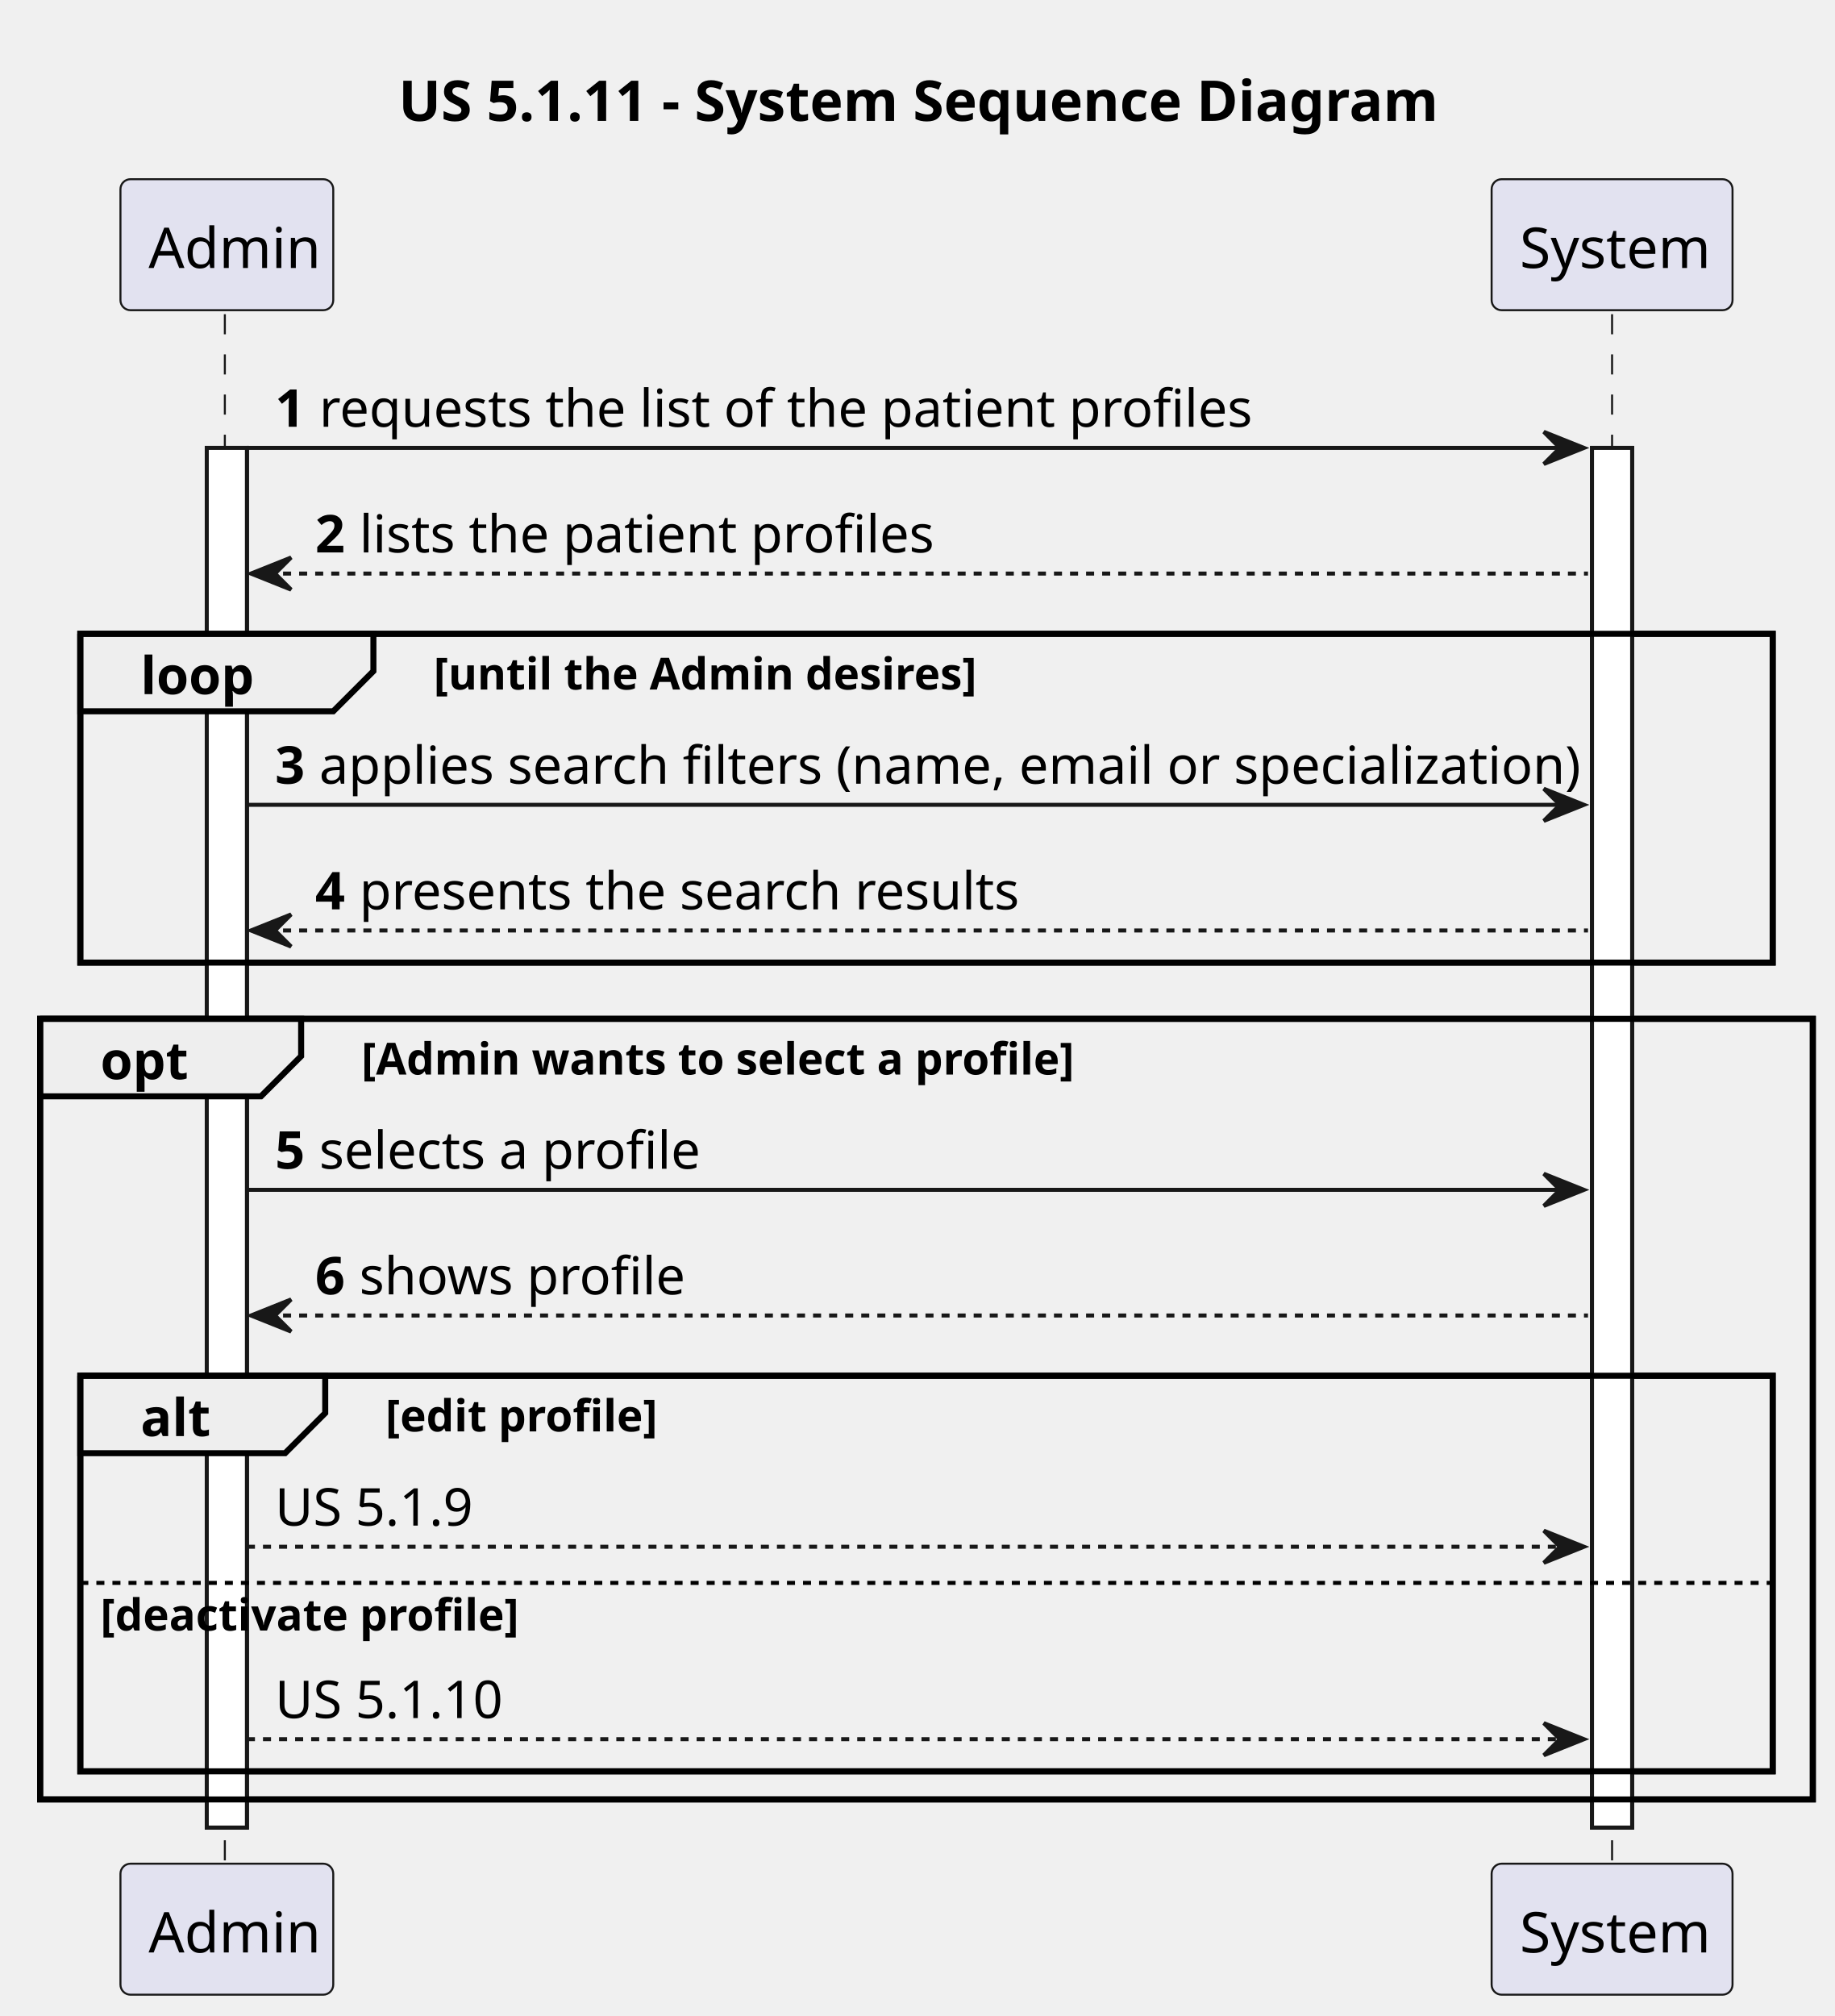
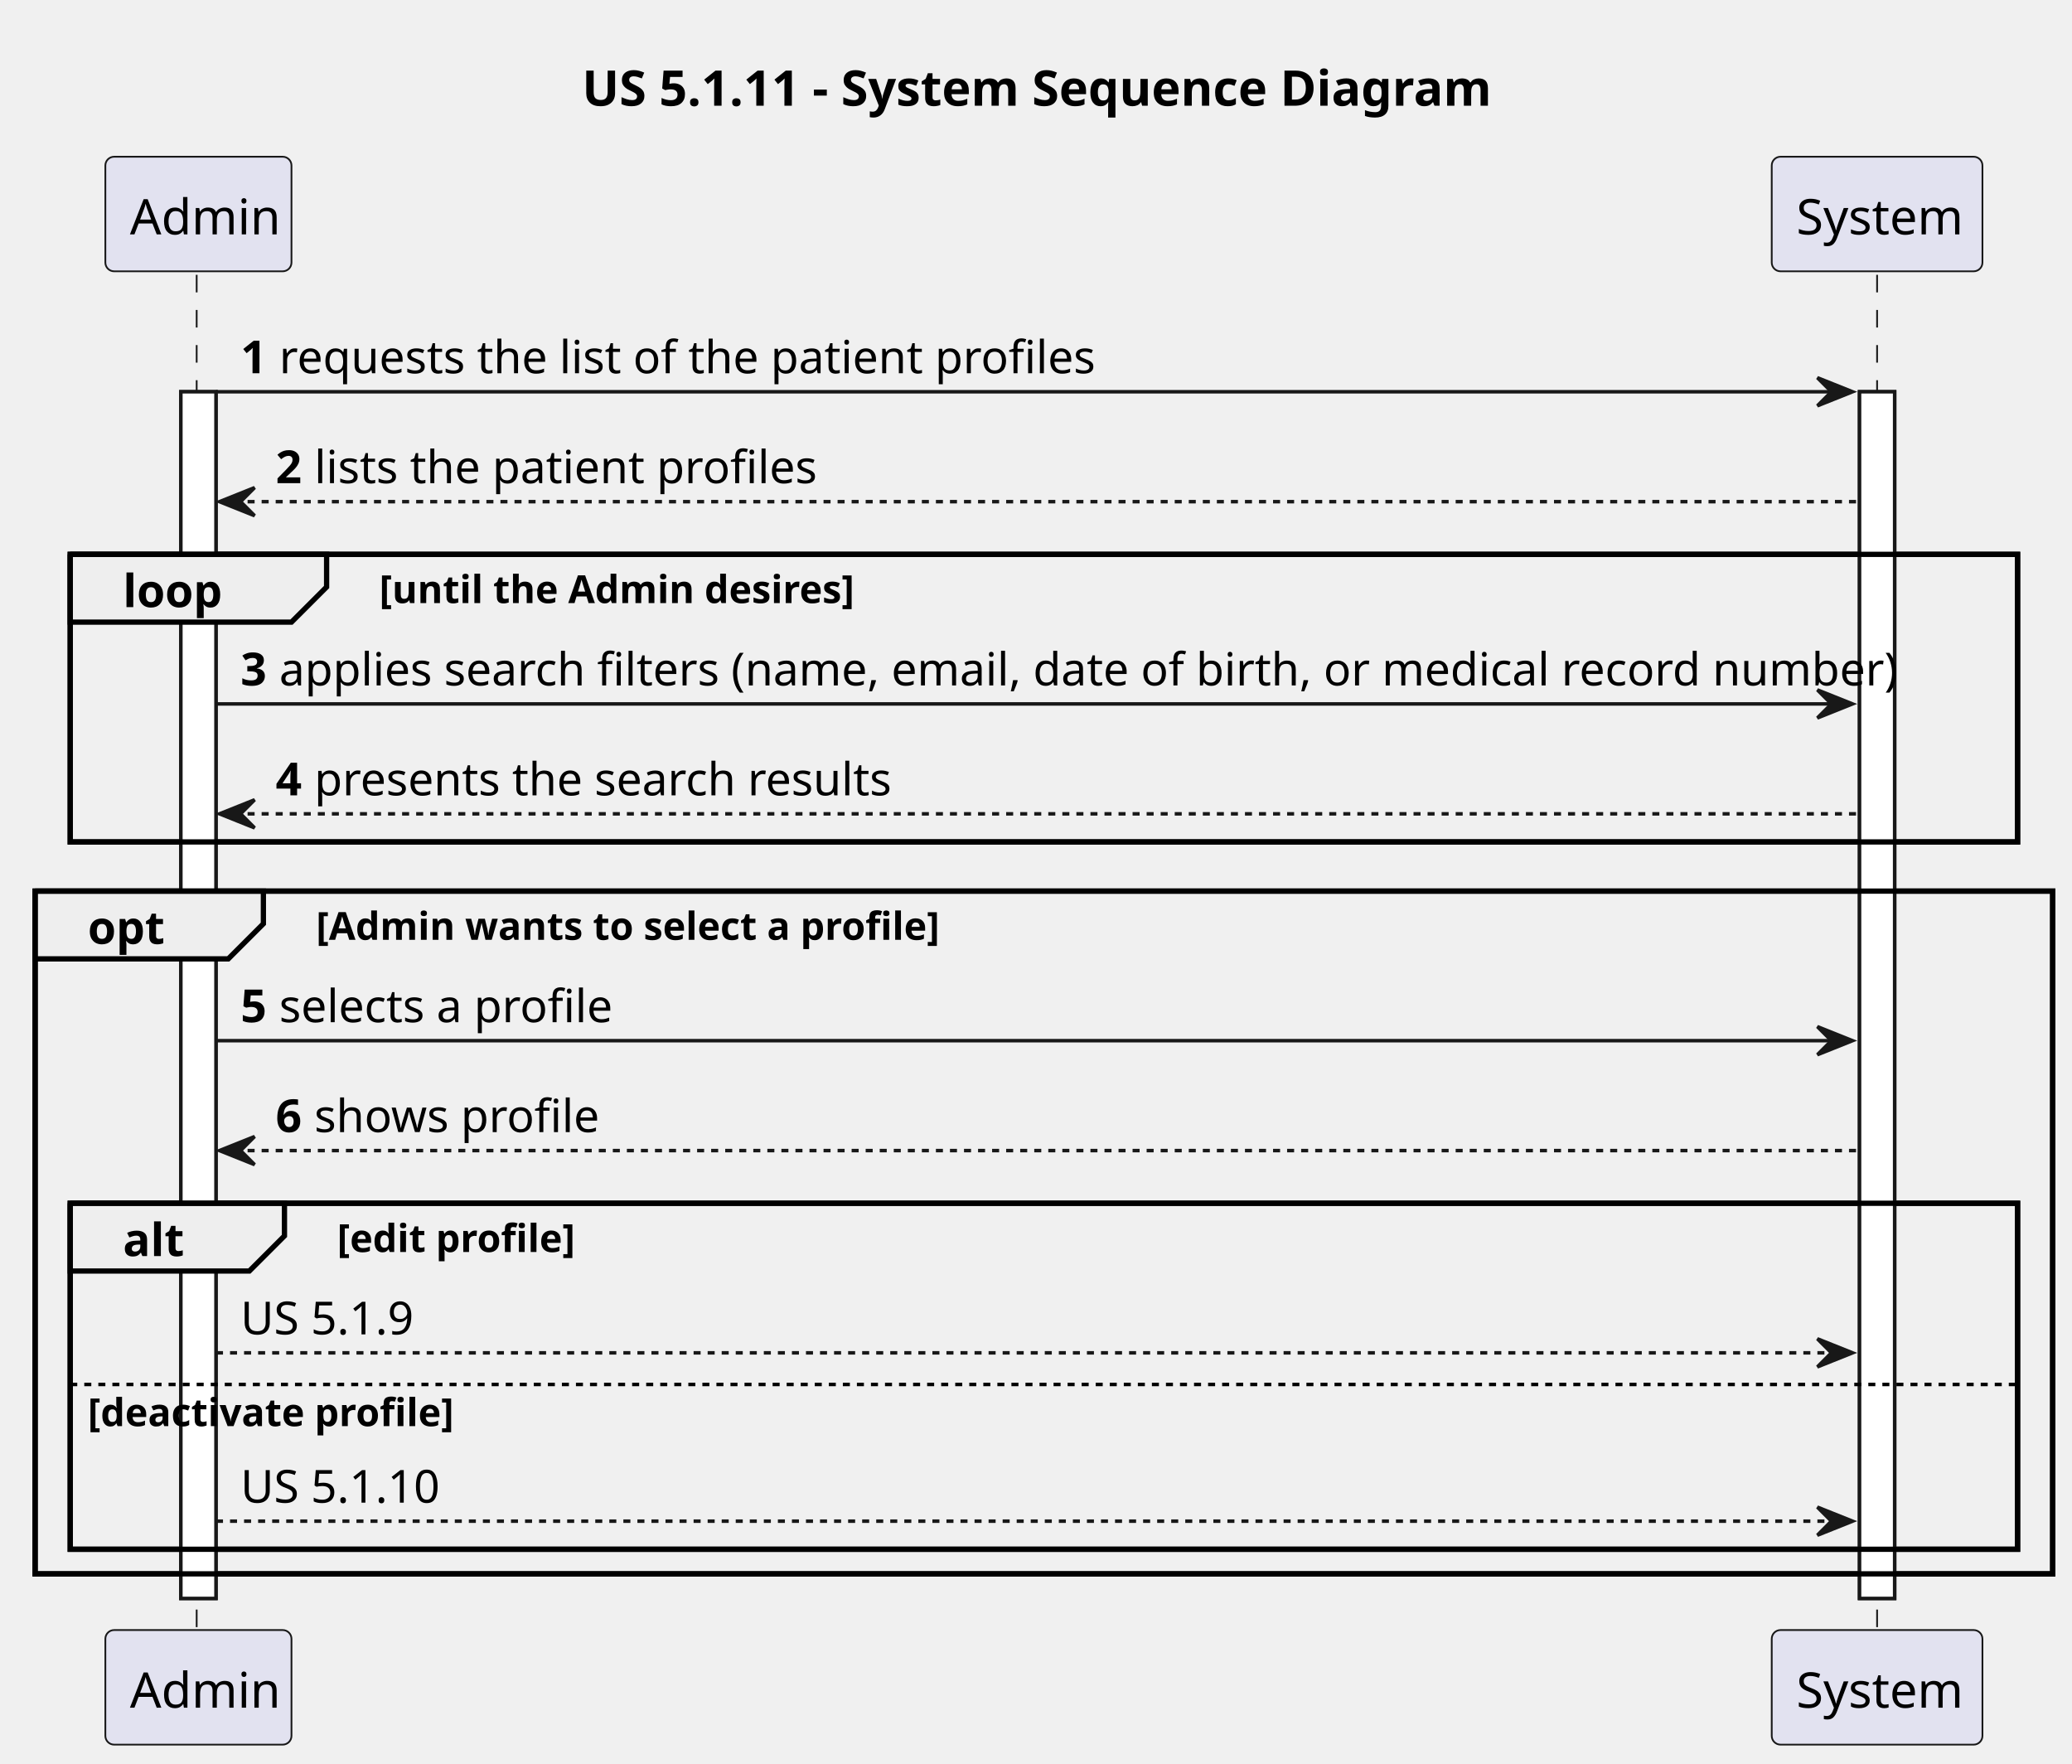
- <svg xmlns="http://www.w3.org/2000/svg" contentStyleType="text/css" height="502px" preserveAspectRatio="none" style="width:457px;height:502px;background:#FFFFFF;" version="1.1" viewBox="0 0 457 502" width="457px" zoomAndPan="magnify">
+ <svg xmlns="http://www.w3.org/2000/svg" contentStyleType="text/css" height="502px" preserveAspectRatio="none" style="width:590px;height:502px;background:#FFFFFF;" version="1.1" viewBox="0 0 590 502" width="590px" zoomAndPan="magnify">
  <defs />
  <g>
-     <text fill="#000000" font-family="sans-serif" font-size="14" font-weight="bold" lengthAdjust="spacing" textLength="262" x="99.25" y="30.107">US 5.1.11 - System Sequence Diagram</text>
+     <text fill="#000000" font-family="sans-serif" font-size="14" font-weight="bold" lengthAdjust="spacing" textLength="262" x="165.75" y="30.107">US 5.1.11 - System Sequence Diagram</text>
    <rect fill="#FFFFFF" height="343.541" style="stroke:#181818;stroke-width:1.0;" width="10" x="51.5" y="111.533" />
-     <rect fill="#FFFFFF" height="343.541" style="stroke:#181818;stroke-width:1.0;" width="10" x="396.5" y="111.533" />
-     <rect fill="none" height="81.873" style="stroke:#000000;stroke-width:1.5;" width="421.5" x="20" y="157.824" />
-     <rect fill="none" height="194.377" style="stroke:#000000;stroke-width:1.5;" width="441.5" x="10" y="253.697" />
-     <rect fill="none" height="98.504" style="stroke:#000000;stroke-width:1.5;" width="421.5" x="20" y="342.57" />
+     <rect fill="#FFFFFF" height="343.541" style="stroke:#181818;stroke-width:1.0;" width="10" x="529.5" y="111.533" />
+     <rect fill="none" height="81.873" style="stroke:#000000;stroke-width:1.5;" width="554.5" x="20" y="157.824" />
+     <rect fill="none" height="194.377" style="stroke:#000000;stroke-width:1.5;" width="574.5" x="10" y="253.697" />
+     <rect fill="none" height="98.504" style="stroke:#000000;stroke-width:1.5;" width="554.5" x="20" y="342.57" />
    <line style="stroke:#181818;stroke-width:0.5;stroke-dasharray:5.0,5.0;" x1="56" x2="56" y1="78.242" y2="465.074" />
-     <line style="stroke:#181818;stroke-width:0.5;stroke-dasharray:5.0,5.0;" x1="401.5" x2="401.5" y1="78.242" y2="465.074" />
+     <line style="stroke:#181818;stroke-width:0.5;stroke-dasharray:5.0,5.0;" x1="534.5" x2="534.5" y1="78.242" y2="465.074" />
    <rect fill="#E2E2F0" height="32.621" rx="2.5" ry="2.5" style="stroke:#181818;stroke-width:0.5;" width="53" x="30" y="44.621" />
    <text fill="#000000" font-family="sans-serif" font-size="14" lengthAdjust="spacing" textLength="39" x="37" y="66.728">Admin</text>
    <rect fill="#E2E2F0" height="32.621" rx="2.5" ry="2.5" style="stroke:#181818;stroke-width:0.5;" width="53" x="30" y="464.074" />
    <text fill="#000000" font-family="sans-serif" font-size="14" lengthAdjust="spacing" textLength="39" x="37" y="486.182">Admin</text>
-     <rect fill="#E2E2F0" height="32.621" rx="2.5" ry="2.5" style="stroke:#181818;stroke-width:0.5;" width="60" x="371.5" y="44.621" />
-     <text fill="#000000" font-family="sans-serif" font-size="14" lengthAdjust="spacing" textLength="46" x="378.5" y="66.728">System</text>
-     <rect fill="#E2E2F0" height="32.621" rx="2.5" ry="2.5" style="stroke:#181818;stroke-width:0.5;" width="60" x="371.5" y="464.074" />
-     <text fill="#000000" font-family="sans-serif" font-size="14" lengthAdjust="spacing" textLength="46" x="378.5" y="486.182">System</text>
+     <rect fill="#E2E2F0" height="32.621" rx="2.5" ry="2.5" style="stroke:#181818;stroke-width:0.5;" width="60" x="504.5" y="44.621" />
+     <text fill="#000000" font-family="sans-serif" font-size="14" lengthAdjust="spacing" textLength="46" x="511.5" y="66.728">System</text>
+     <rect fill="#E2E2F0" height="32.621" rx="2.5" ry="2.5" style="stroke:#181818;stroke-width:0.5;" width="60" x="504.5" y="464.074" />
+     <text fill="#000000" font-family="sans-serif" font-size="14" lengthAdjust="spacing" textLength="46" x="511.5" y="486.182">System</text>
    <rect fill="#FFFFFF" height="343.541" style="stroke:#181818;stroke-width:1.0;" width="10" x="51.5" y="111.533" />
-     <rect fill="#FFFFFF" height="343.541" style="stroke:#181818;stroke-width:1.0;" width="10" x="396.5" y="111.533" />
-     <polygon fill="#181818" points="384.5,107.533,394.5,111.533,384.5,115.533,388.5,111.533" style="stroke:#181818;stroke-width:1.0;" />
-     <line style="stroke:#181818;stroke-width:1.0;" x1="61.5" x2="390.5" y1="111.533" y2="111.533" />
+     <rect fill="#FFFFFF" height="343.541" style="stroke:#181818;stroke-width:1.0;" width="10" x="529.5" y="111.533" />
+     <polygon fill="#181818" points="517.5,107.533,527.5,111.533,517.5,115.533,521.5,111.533" style="stroke:#181818;stroke-width:1.0;" />
+     <line style="stroke:#181818;stroke-width:1.0;" x1="61.5" x2="523.5" y1="111.533" y2="111.533" />
    <text fill="#000000" font-family="sans-serif" font-size="13" font-weight="bold" lengthAdjust="spacing" textLength="7" x="68.5" y="106.27">1</text>
    <text fill="#000000" font-family="sans-serif" font-size="13" lengthAdjust="spacing" textLength="217" x="79.5" y="106.27">requests the list of the patient profiles</text>
    <polygon fill="#181818" points="72.5,138.824,62.5,142.824,72.5,146.824,68.5,142.824" style="stroke:#181818;stroke-width:1.0;" />
-     <line style="stroke:#181818;stroke-width:1.0;stroke-dasharray:2.0,2.0;" x1="66.5" x2="395.5" y1="142.824" y2="142.824" />
+     <line style="stroke:#181818;stroke-width:1.0;stroke-dasharray:2.0,2.0;" x1="66.5" x2="528.5" y1="142.824" y2="142.824" />
    <text fill="#000000" font-family="sans-serif" font-size="13" font-weight="bold" lengthAdjust="spacing" textLength="7" x="78.5" y="137.561">2</text>
    <text fill="#000000" font-family="sans-serif" font-size="13" lengthAdjust="spacing" textLength="134" x="89.5" y="137.561">lists the patient profiles</text>
    <path d="M20,157.824 L93,157.824 L93,167.115 L83,177.115 L20,177.115 L20,157.824 " fill="#EEEEEE" style="stroke:#000000;stroke-width:1.5;" />
-     <rect fill="none" height="81.873" style="stroke:#000000;stroke-width:1.5;" width="421.5" x="20" y="157.824" />
+     <rect fill="none" height="81.873" style="stroke:#000000;stroke-width:1.5;" width="554.5" x="20" y="157.824" />
    <text fill="#000000" font-family="sans-serif" font-size="13" font-weight="bold" lengthAdjust="spacing" textLength="28" x="35" y="172.852">loop</text>
    <text fill="#000000" font-family="sans-serif" font-size="11" font-weight="bold" lengthAdjust="spacing" textLength="138" x="108" y="171.694">[until the Admin desires]</text>
-     <polygon fill="#181818" points="384.5,196.406,394.5,200.406,384.5,204.406,388.5,200.406" style="stroke:#181818;stroke-width:1.0;" />
-     <line style="stroke:#181818;stroke-width:1.0;" x1="61.5" x2="390.5" y1="200.406" y2="200.406" />
+     <polygon fill="#181818" points="517.5,196.406,527.5,200.406,517.5,204.406,521.5,200.406" style="stroke:#181818;stroke-width:1.0;" />
+     <line style="stroke:#181818;stroke-width:1.0;" x1="61.5" x2="523.5" y1="200.406" y2="200.406" />
    <text fill="#000000" font-family="sans-serif" font-size="13" font-weight="bold" lengthAdjust="spacing" textLength="7" x="68.5" y="195.144">3</text>
-     <text fill="#000000" font-family="sans-serif" font-size="13" lengthAdjust="spacing" textLength="300" x="79.5" y="195.144">applies search filters (name, email or specialization)</text>
+     <text fill="#000000" font-family="sans-serif" font-size="13" lengthAdjust="spacing" textLength="433" x="79.5" y="195.144">applies search filters (name, email, date of birth, or medical record number)</text>
    <polygon fill="#181818" points="72.5,227.697,62.5,231.697,72.5,235.697,68.5,231.697" style="stroke:#181818;stroke-width:1.0;" />
-     <line style="stroke:#181818;stroke-width:1.0;stroke-dasharray:2.0,2.0;" x1="66.5" x2="395.5" y1="231.697" y2="231.697" />
+     <line style="stroke:#181818;stroke-width:1.0;stroke-dasharray:2.0,2.0;" x1="66.5" x2="528.5" y1="231.697" y2="231.697" />
    <text fill="#000000" font-family="sans-serif" font-size="13" font-weight="bold" lengthAdjust="spacing" textLength="7" x="78.5" y="226.435">4</text>
    <text fill="#000000" font-family="sans-serif" font-size="13" lengthAdjust="spacing" textLength="158" x="89.5" y="226.435">presents the search results</text>
    <path d="M10,253.697 L75,253.697 L75,262.988 L65,272.988 L10,272.988 L10,253.697 " fill="#EEEEEE" style="stroke:#000000;stroke-width:1.5;" />
-     <rect fill="none" height="194.377" style="stroke:#000000;stroke-width:1.5;" width="441.5" x="10" y="253.697" />
+     <rect fill="none" height="194.377" style="stroke:#000000;stroke-width:1.5;" width="574.5" x="10" y="253.697" />
    <text fill="#000000" font-family="sans-serif" font-size="13" font-weight="bold" lengthAdjust="spacing" textLength="20" x="25" y="268.726">opt</text>
    <text fill="#000000" font-family="sans-serif" font-size="11" font-weight="bold" lengthAdjust="spacing" textLength="180" x="90" y="267.567">[Admin wants to select a profile]</text>
-     <polygon fill="#181818" points="384.5,292.279,394.5,296.279,384.5,300.279,388.5,296.279" style="stroke:#181818;stroke-width:1.0;" />
-     <line style="stroke:#181818;stroke-width:1.0;" x1="61.5" x2="390.5" y1="296.279" y2="296.279" />
+     <polygon fill="#181818" points="517.5,292.279,527.5,296.279,517.5,300.279,521.5,296.279" style="stroke:#181818;stroke-width:1.0;" />
+     <line style="stroke:#181818;stroke-width:1.0;" x1="61.5" x2="523.5" y1="296.279" y2="296.279" />
    <text fill="#000000" font-family="sans-serif" font-size="13" font-weight="bold" lengthAdjust="spacing" textLength="7" x="68.5" y="291.017">5</text>
    <text fill="#000000" font-family="sans-serif" font-size="13" lengthAdjust="spacing" textLength="91" x="79.5" y="291.017">selects a profile</text>
    <polygon fill="#181818" points="72.5,323.57,62.5,327.57,72.5,331.57,68.5,327.57" style="stroke:#181818;stroke-width:1.0;" />
-     <line style="stroke:#181818;stroke-width:1.0;stroke-dasharray:2.0,2.0;" x1="66.5" x2="395.5" y1="327.57" y2="327.57" />
+     <line style="stroke:#181818;stroke-width:1.0;stroke-dasharray:2.0,2.0;" x1="66.5" x2="528.5" y1="327.57" y2="327.57" />
    <text fill="#000000" font-family="sans-serif" font-size="13" font-weight="bold" lengthAdjust="spacing" textLength="7" x="78.5" y="322.308">6</text>
    <text fill="#000000" font-family="sans-serif" font-size="13" lengthAdjust="spacing" textLength="75" x="89.5" y="322.308">shows profile</text>
    <path d="M20,342.57 L81,342.57 L81,351.861 L71,361.861 L20,361.861 L20,342.57 " fill="#EEEEEE" style="stroke:#000000;stroke-width:1.5;" />
-     <rect fill="none" height="98.504" style="stroke:#000000;stroke-width:1.5;" width="421.5" x="20" y="342.57" />
+     <rect fill="none" height="98.504" style="stroke:#000000;stroke-width:1.5;" width="554.5" x="20" y="342.57" />
    <text fill="#000000" font-family="sans-serif" font-size="13" font-weight="bold" lengthAdjust="spacing" textLength="16" x="35" y="357.599">alt</text>
    <text fill="#000000" font-family="sans-serif" font-size="11" font-weight="bold" lengthAdjust="spacing" textLength="68" x="96" y="356.44">[edit profile]</text>
-     <polygon fill="#181818" points="384.5,381.152,394.5,385.152,384.5,389.152,388.5,385.152" style="stroke:#181818;stroke-width:1.0;" />
-     <line style="stroke:#181818;stroke-width:1.0;stroke-dasharray:2.0,2.0;" x1="61.5" x2="390.5" y1="385.152" y2="385.152" />
+     <polygon fill="#181818" points="517.5,381.152,527.5,385.152,517.5,389.152,521.5,385.152" style="stroke:#181818;stroke-width:1.0;" />
+     <line style="stroke:#181818;stroke-width:1.0;stroke-dasharray:2.0,2.0;" x1="61.5" x2="523.5" y1="385.152" y2="385.152" />
    <text fill="#000000" font-family="sans-serif" font-size="13" lengthAdjust="spacing" textLength="51" x="68.5" y="379.89">US 5.1.9</text>
-     <line style="stroke:#000000;stroke-width:1.0;stroke-dasharray:2.0,2.0;" x1="20" x2="441.5" y1="394.152" y2="394.152" />
+     <line style="stroke:#000000;stroke-width:1.0;stroke-dasharray:2.0,2.0;" x1="20" x2="574.5" y1="394.152" y2="394.152" />
    <text fill="#000000" font-family="sans-serif" font-size="11" font-weight="bold" lengthAdjust="spacing" textLength="103" x="25" y="406.022">[deactivate profile]</text>
-     <polygon fill="#181818" points="384.5,429.074,394.5,433.074,384.5,437.074,388.5,433.074" style="stroke:#181818;stroke-width:1.0;" />
-     <line style="stroke:#181818;stroke-width:1.0;stroke-dasharray:2.0,2.0;" x1="61.5" x2="390.5" y1="433.074" y2="433.074" />
+     <polygon fill="#181818" points="517.5,429.074,527.5,433.074,517.5,437.074,521.5,433.074" style="stroke:#181818;stroke-width:1.0;" />
+     <line style="stroke:#181818;stroke-width:1.0;stroke-dasharray:2.0,2.0;" x1="61.5" x2="523.5" y1="433.074" y2="433.074" />
    <text fill="#000000" font-family="sans-serif" font-size="13" lengthAdjust="spacing" textLength="58" x="68.5" y="427.812">US 5.1.10</text>
  </g>
</svg>
